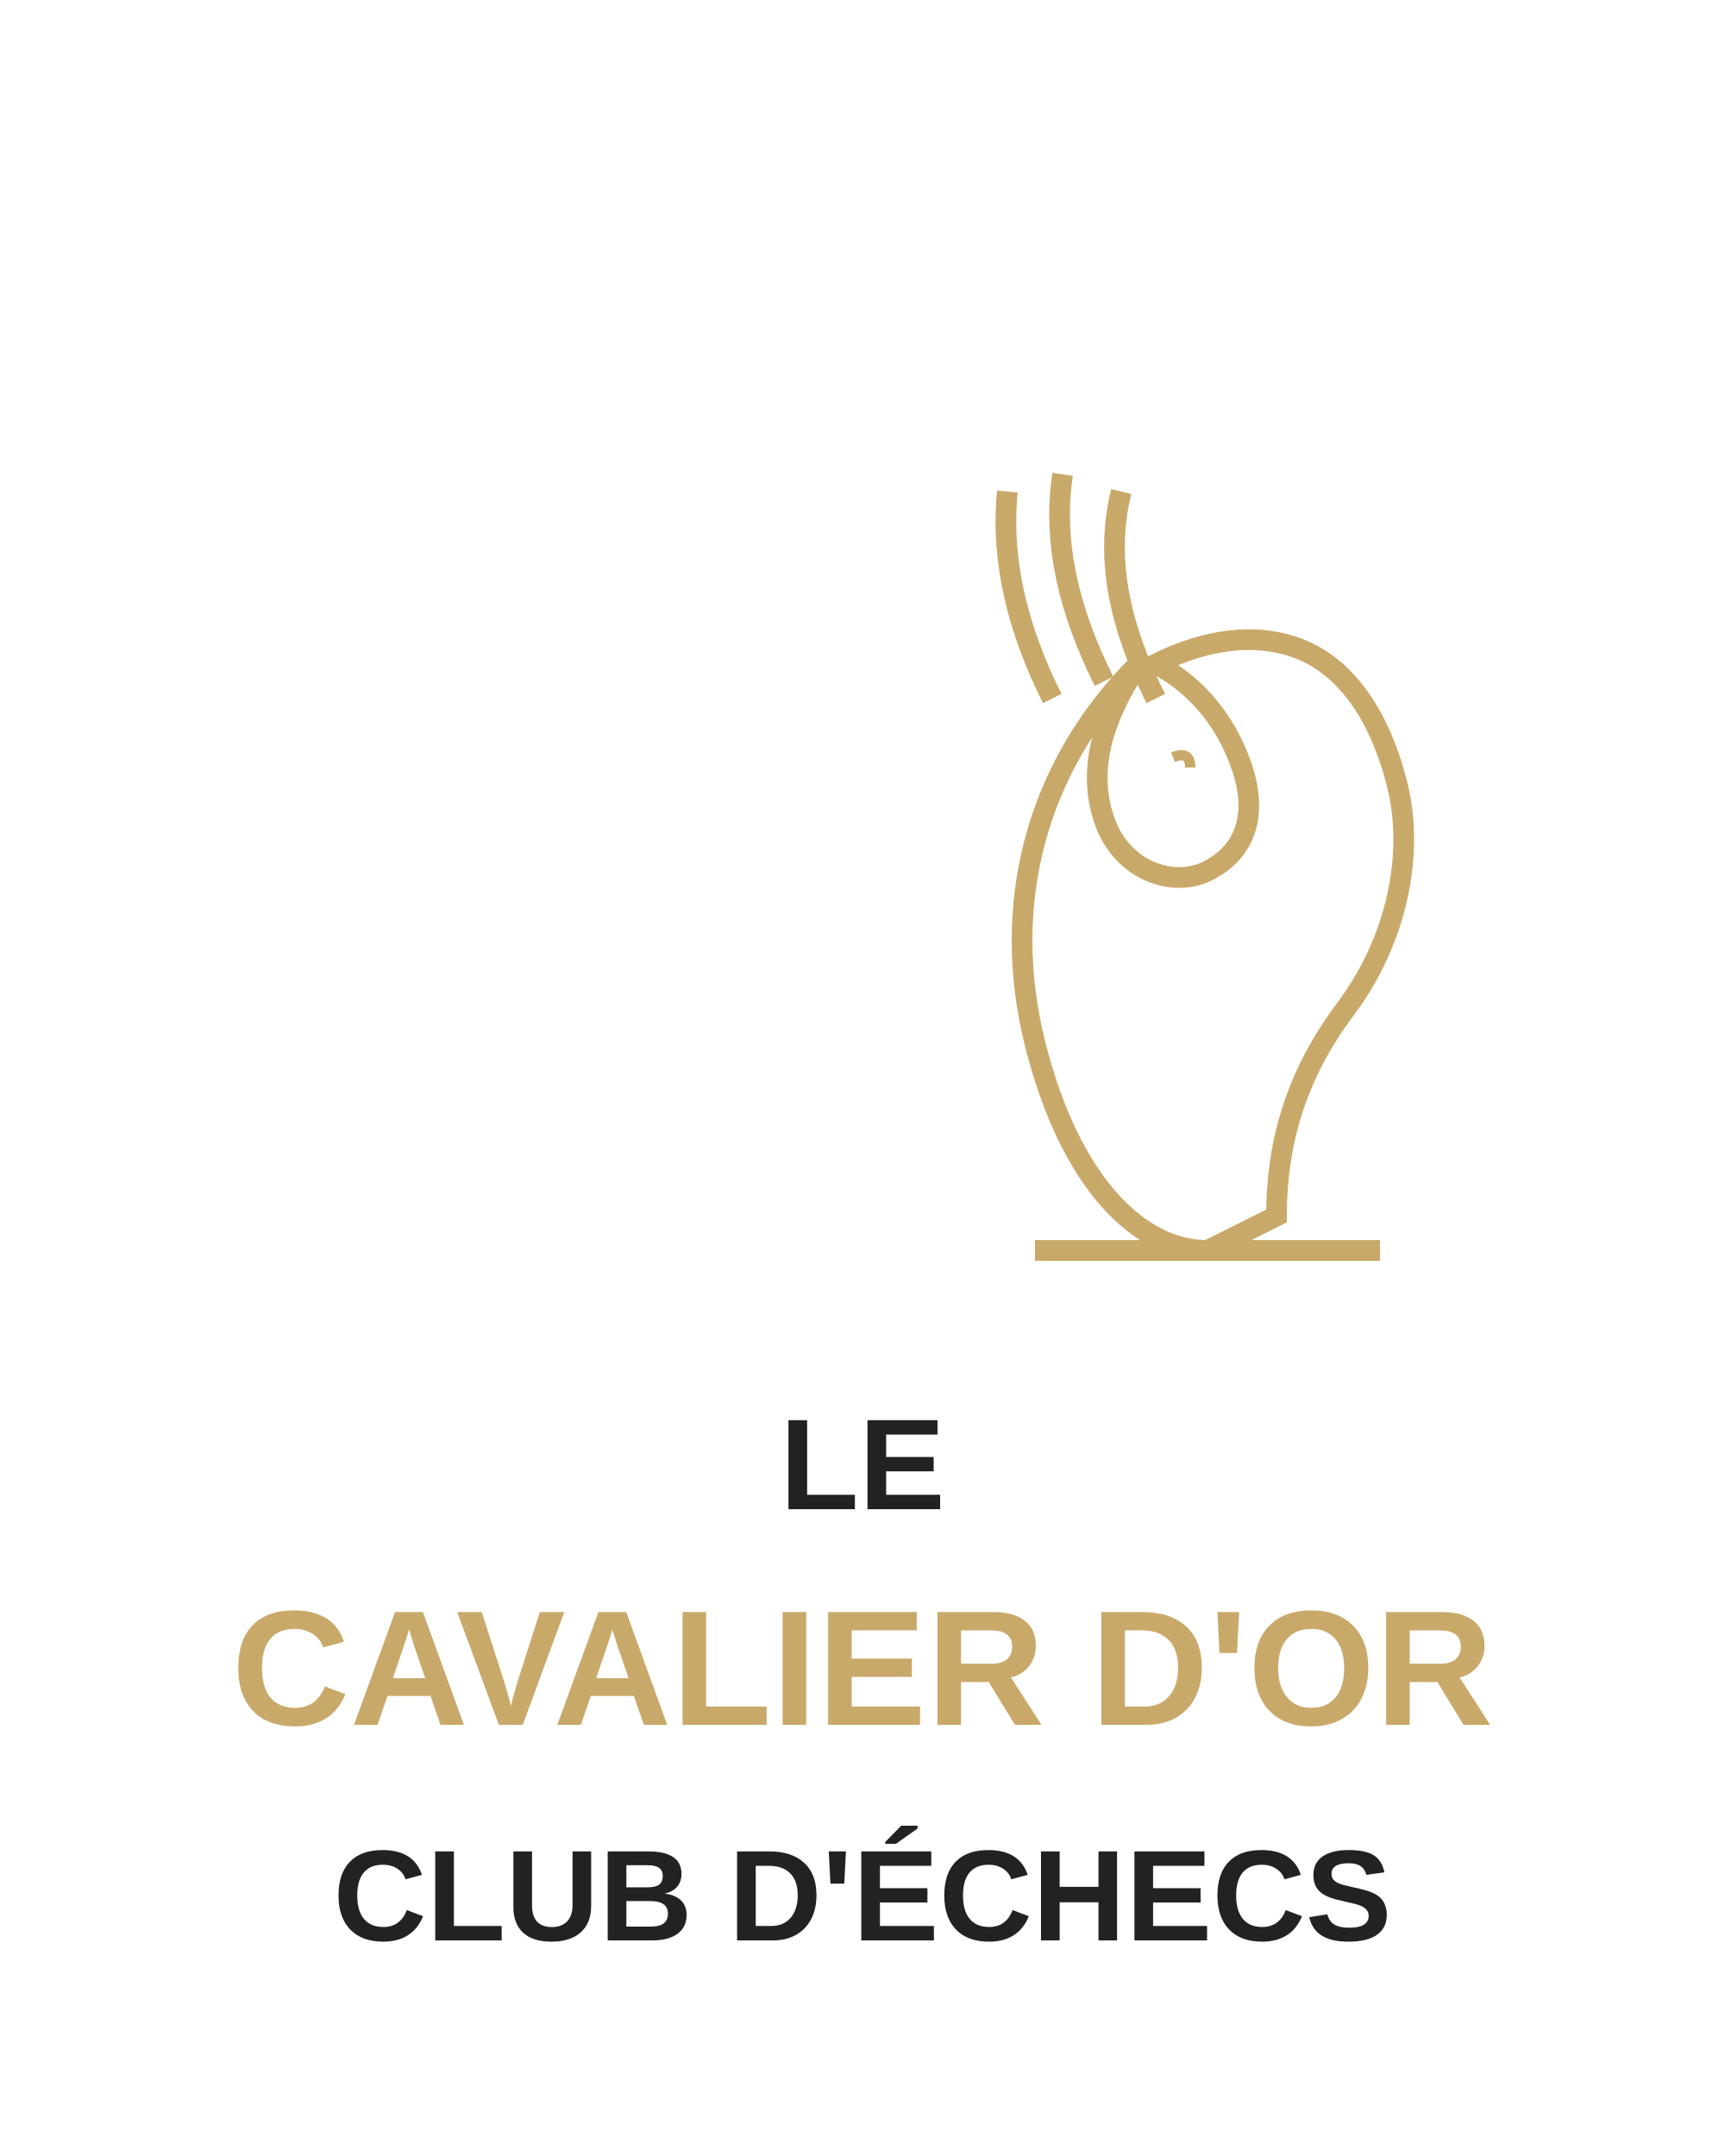
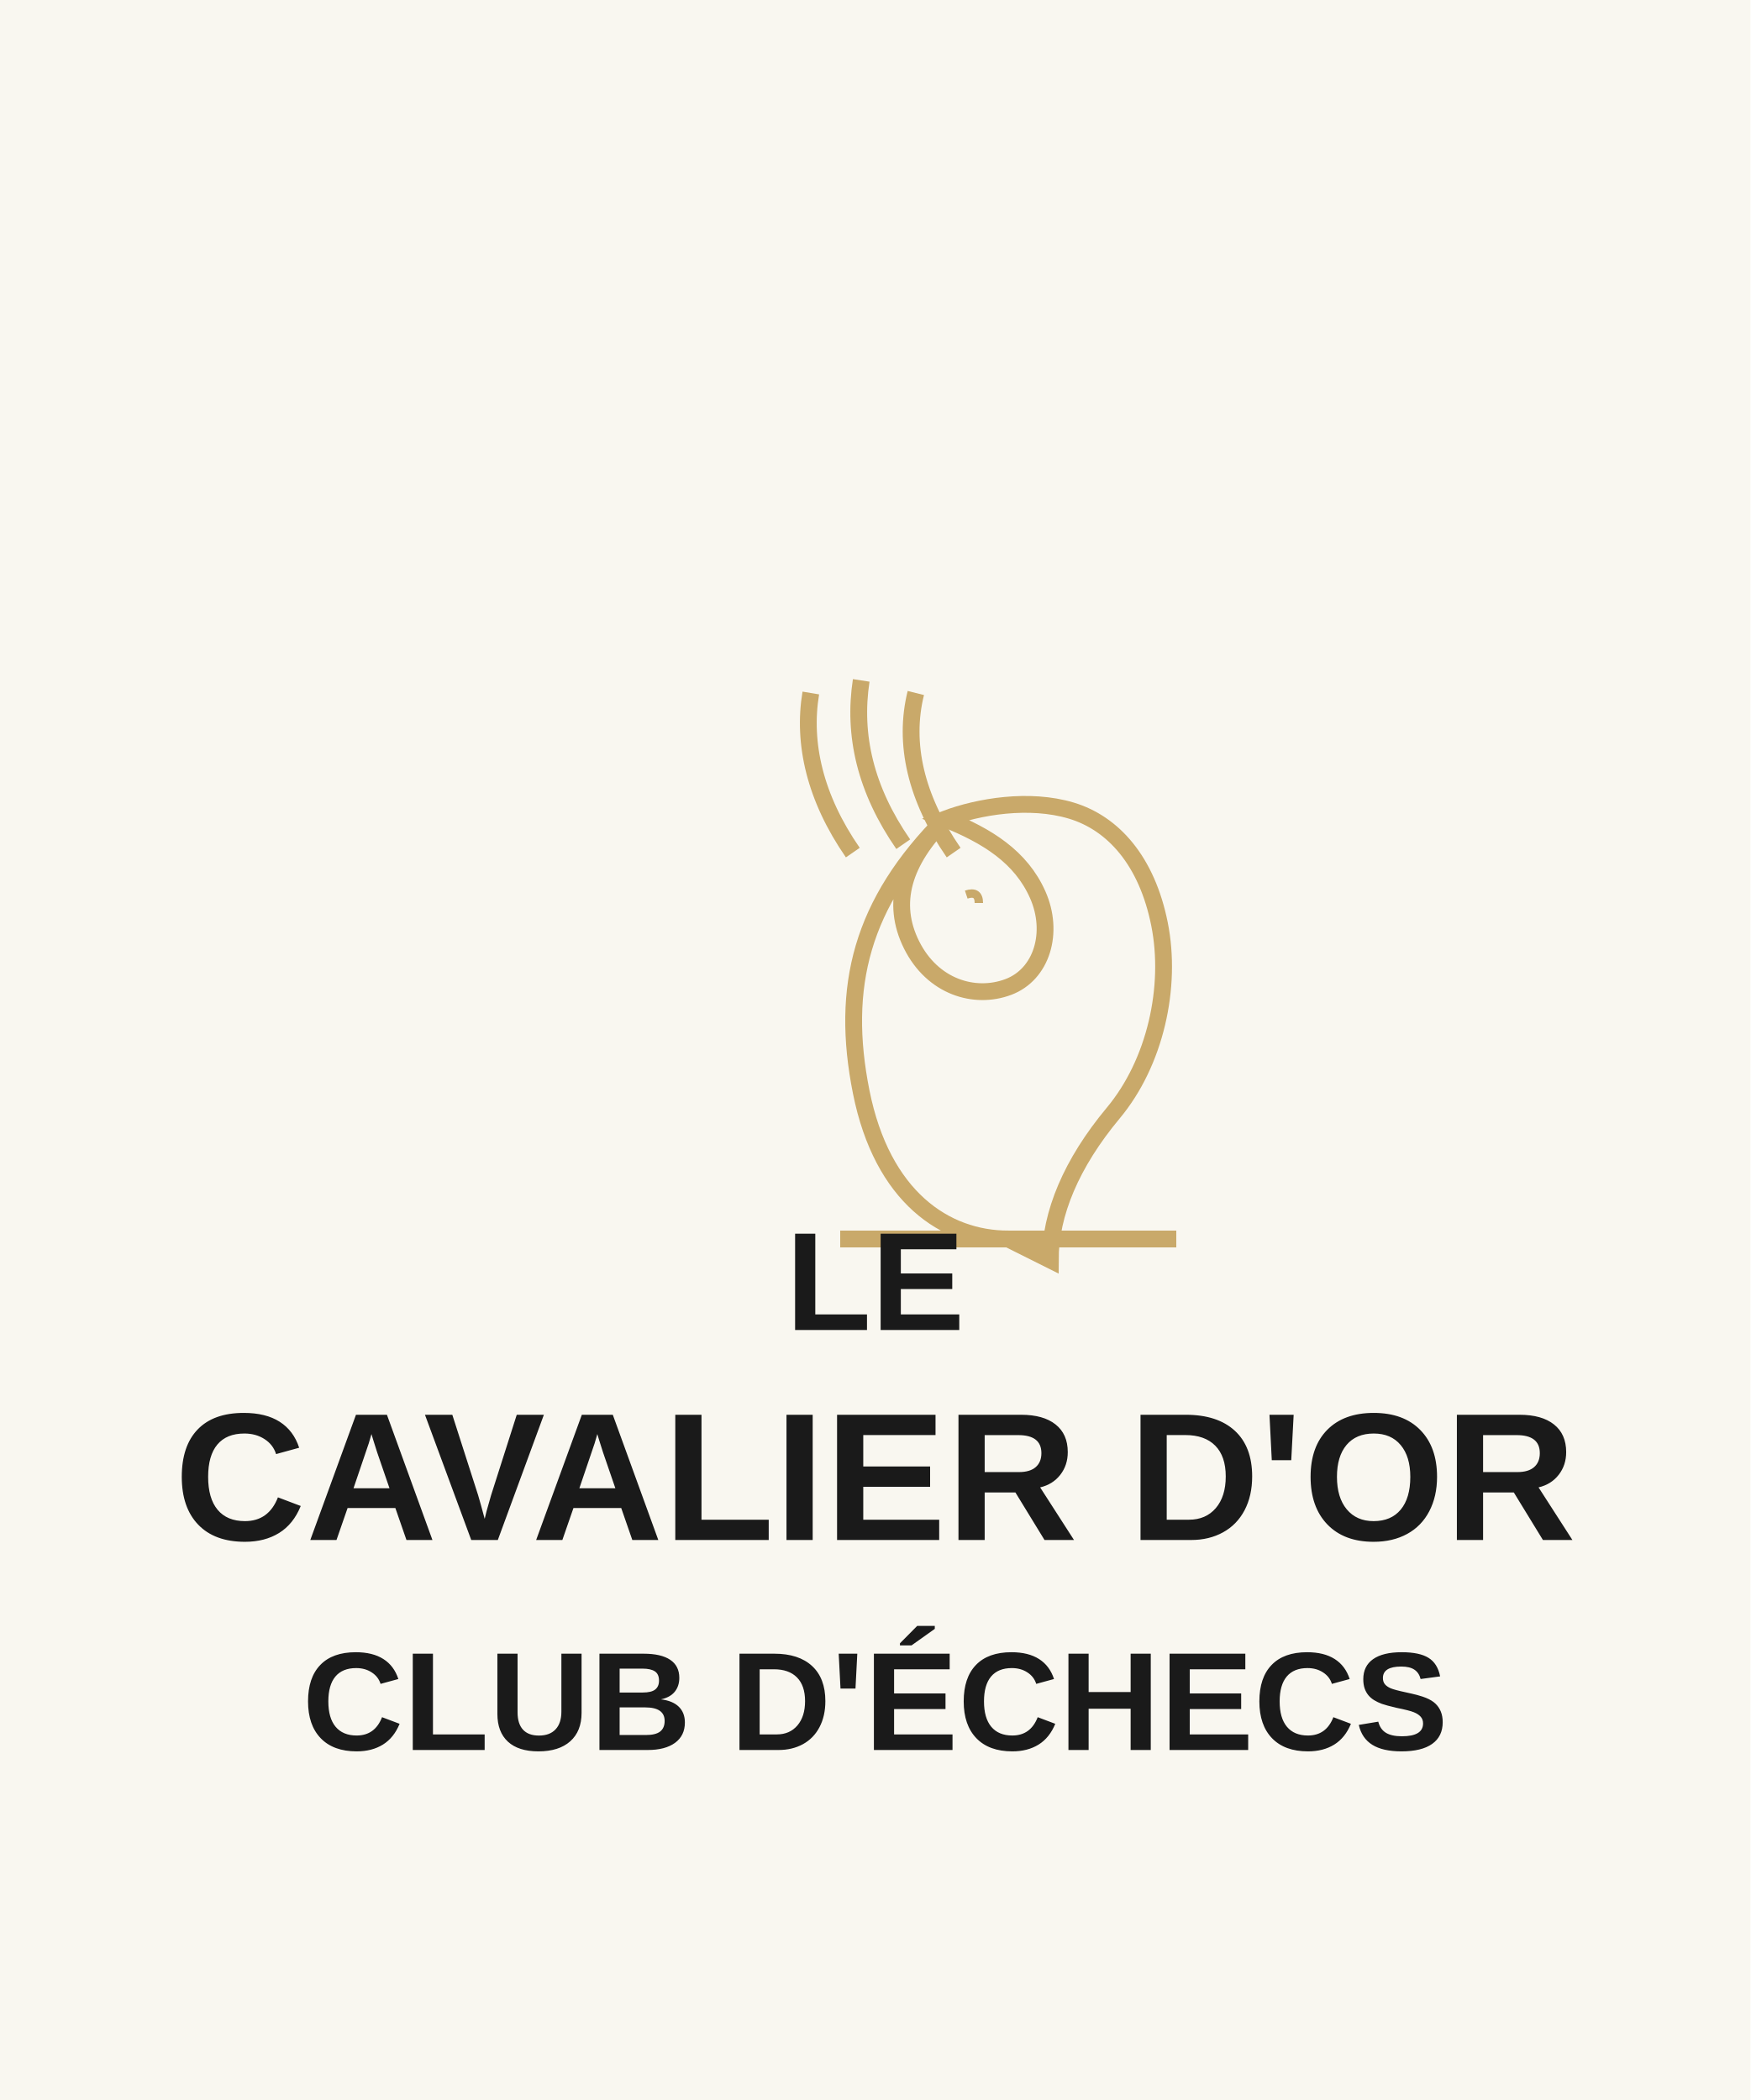
- <svg xmlns="http://www.w3.org/2000/svg" width="400" height="500" viewBox="0 0 400 500" fill="none">
-   <g transform="translate(120, 50) scale(0.8)">
-     <path d="M200 300             C180 300, 160 280, 150 240            C140 200, 150 160, 180 130            C170 145, 165 160, 170 175            C175 190, 190 195, 200 190            C210 185, 215 175, 210 160            C205 145, 195 135, 185 130            C195 125, 210 120, 225 125            C240 130, 250 145, 255 165            C260 185, 255 210, 240 230            C225 250, 220 270, 220 290            L200 300Z" stroke="#C9A96A" stroke-width="6" fill="none" />
-     <path d="M185 140             C175 120, 170 100, 175 80" stroke="#C9A96A" stroke-width="6" fill="none" />
-     <path d="M170 135            C160 115, 155 95, 158 75" stroke="#C9A96A" stroke-width="6" fill="none" />
-     <path d="M155 140            C145 120, 140 100, 142 80" stroke="#C9A96A" stroke-width="6" fill="none" />
-     <line x1="150" y1="300" x2="250" y2="300" stroke="#C9A96A" stroke-width="6" />
-     <path d="M195 160 Q195 155, 190 157" stroke="#C9A96A" stroke-width="3" fill="none" />
+ <svg xmlns="http://www.w3.org/2000/svg" width="500" height="600" viewBox="0 0 500 600" fill="none">
+   <rect width="500" height="600" fill="#F9F7F0" />
+   <g transform="translate(150, 150) scale(1.2)">
+     <path d="M115 170             C100 170, 85 160, 80 135            C75 110, 80 90, 100 70            C90 80, 87 90, 92 100            C97 110, 107 113, 115 110            C123 107, 126 97, 122 88            C118 79, 110 74, 100 70            C108 67, 120 65, 130 68            C140 71, 148 80, 151 95            C154 110, 150 128, 140 140            C130 152, 125 164, 125 175            L115 170Z" stroke="#C9A96A" stroke-width="4" fill="none" />
+     <path d="M102 78               C93 65, 90 52, 93 40" stroke="#C9A96A" stroke-width="4" fill="none" />
+     <path d="M90 76              C81 63, 78 50, 80 37" stroke="#C9A96A" stroke-width="4" fill="none" />
+     <path d="M78 78              C69 65, 66 52, 68 40" stroke="#C9A96A" stroke-width="4" fill="none" />
+     <line x1="75" y1="170" x2="155" y2="170" stroke="#C9A96A" stroke-width="4" />
+     <path d="M108 90 Q108 87, 105 88" stroke="#C9A96A" stroke-width="2" fill="none" />
  </g>
-   <text x="200" y="350" fill="#222222" font-family="Arial, sans-serif" font-size="30" font-weight="600" text-anchor="middle">LE</text>
-   <text x="200" y="400" fill="#C9A96A" font-family="Arial, sans-serif" font-size="38" font-weight="bold" text-anchor="middle">CAVALIER D'OR</text>
-   <text x="200" y="450" fill="#222222" font-family="Arial, sans-serif" font-size="30" font-weight="600" text-anchor="middle">CLUB D'ÉCHECS</text>
+   <text x="250" y="380" fill="#1A1A1A" font-family="Arial, sans-serif" font-size="40" font-weight="600" text-anchor="middle">LE</text>
+   <text x="250" y="440" fill="#1A1A1A" font-family="Arial, sans-serif" font-size="52" font-weight="bold" text-anchor="middle">CAVALIER D'OR</text>
+   <text x="250" y="500" fill="#1A1A1A" font-family="Arial, sans-serif" font-size="40" font-weight="600" text-anchor="middle">CLUB D'ÉCHECS</text>
</svg>
